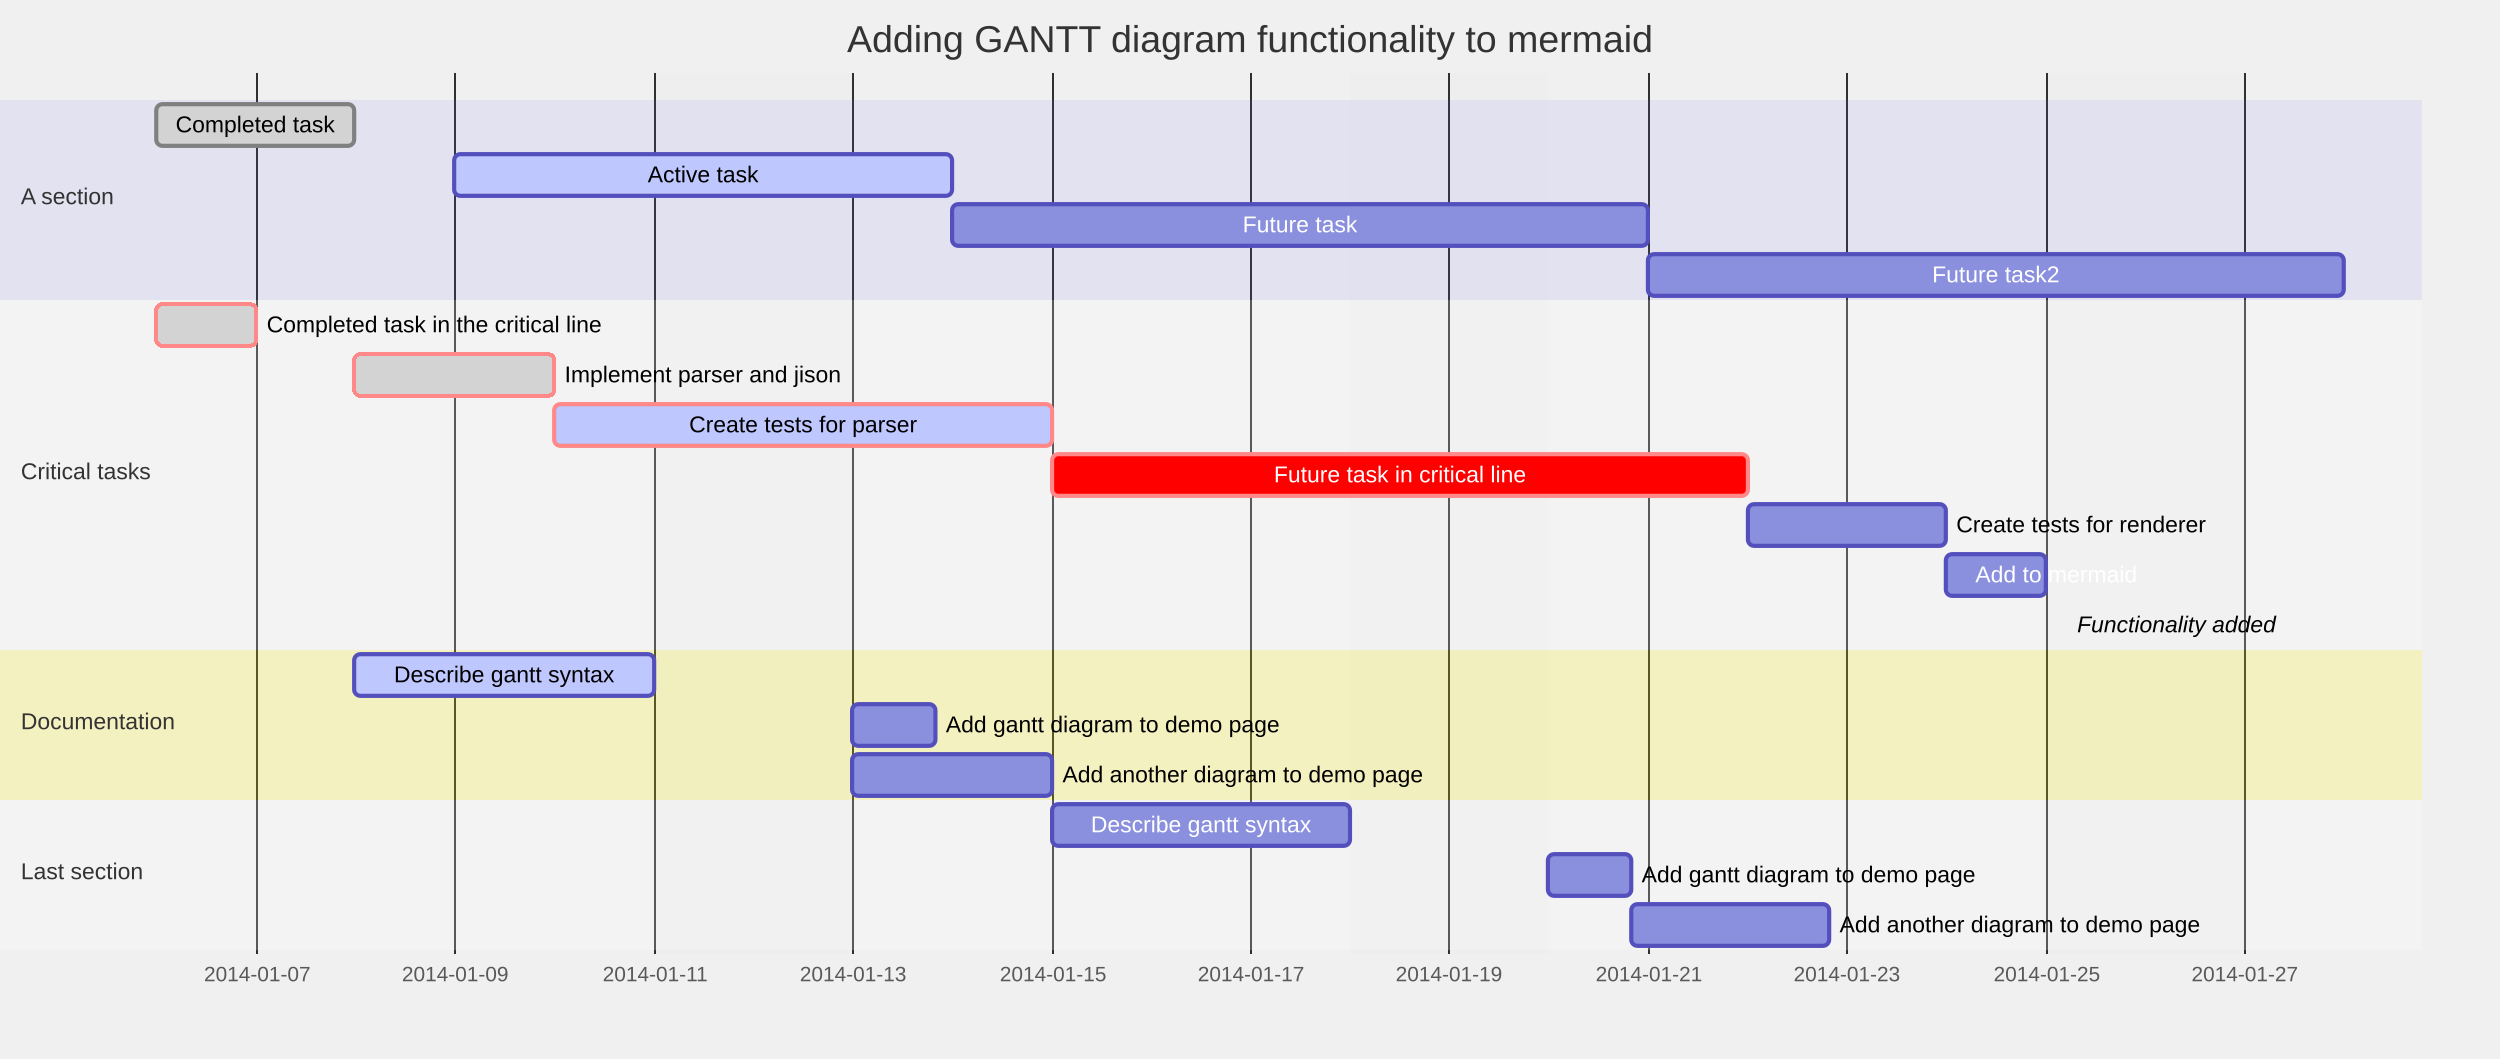
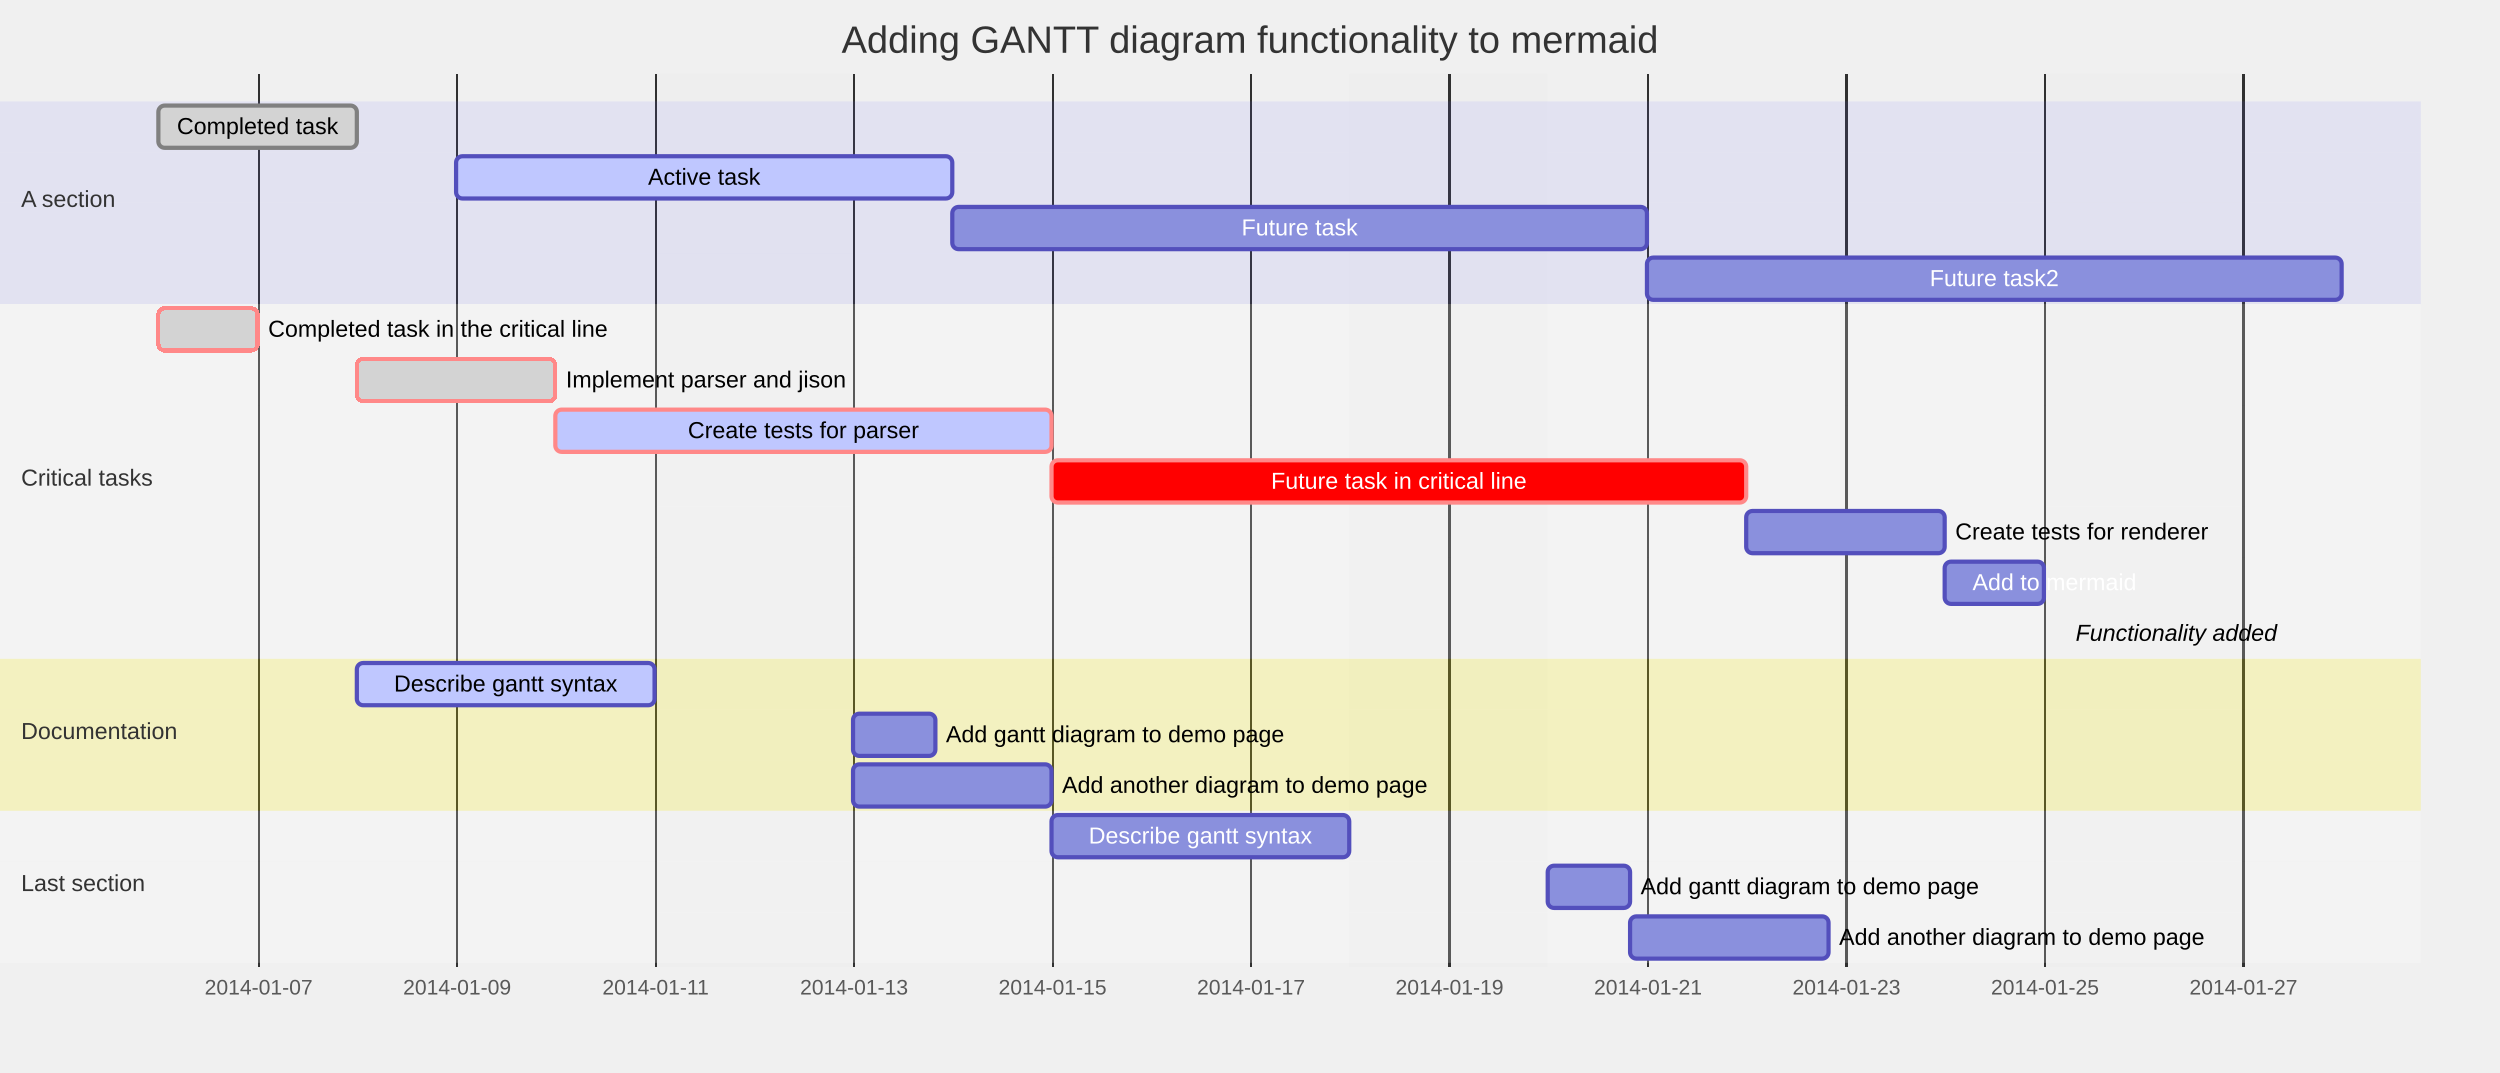
- <svg xmlns="http://www.w3.org/2000/svg" id="upstream_docs_gantt_syntax_002" width="100%" viewBox="0 0 1200 508" style="max-width: 1200px; background-color: white;" role="graphics-document document" aria-roledescription="gantt">
+ <svg xmlns="http://www.w3.org/2000/svg" id="upstream_docs_gantt_syntax_002" width="100%" viewBox="0 0 1184 508" style="max-width: 1184px; background-color: white;" role="graphics-document document" aria-roledescription="gantt">
  <style>#upstream_docs_gantt_syntax_002{font-family:"trebuchet ms",verdana,arial,sans-serif;font-size:16px;fill:#333;}@keyframes edge-animation-frame{from{stroke-dashoffset:0;}}@keyframes dash{to{stroke-dashoffset:0;}}#upstream_docs_gantt_syntax_002 .edge-animation-slow{stroke-dasharray:9,5!important;stroke-dashoffset:900;animation:dash 50s linear infinite;stroke-linecap:round;}#upstream_docs_gantt_syntax_002 .edge-animation-fast{stroke-dasharray:9,5!important;stroke-dashoffset:900;animation:dash 20s linear infinite;stroke-linecap:round;}#upstream_docs_gantt_syntax_002 .error-icon{fill:#552222;}#upstream_docs_gantt_syntax_002 .error-text{fill:#552222;stroke:#552222;}#upstream_docs_gantt_syntax_002 .edge-thickness-normal{stroke-width:1px;}#upstream_docs_gantt_syntax_002 .edge-thickness-thick{stroke-width:3.5px;}#upstream_docs_gantt_syntax_002 .edge-pattern-solid{stroke-dasharray:0;}#upstream_docs_gantt_syntax_002 .edge-thickness-invisible{stroke-width:0;fill:none;}#upstream_docs_gantt_syntax_002 .edge-pattern-dashed{stroke-dasharray:3;}#upstream_docs_gantt_syntax_002 .edge-pattern-dotted{stroke-dasharray:2;}#upstream_docs_gantt_syntax_002 .marker{fill:#333333;stroke:#333333;}#upstream_docs_gantt_syntax_002 .marker.cross{stroke:#333333;}#upstream_docs_gantt_syntax_002 svg{font-family:"trebuchet ms",verdana,arial,sans-serif;font-size:16px;}#upstream_docs_gantt_syntax_002 p{margin:0;}#upstream_docs_gantt_syntax_002 .mermaid-main-font{font-family:"trebuchet ms",verdana,arial,sans-serif;}#upstream_docs_gantt_syntax_002 .exclude-range{fill:#eeeeee;}#upstream_docs_gantt_syntax_002 .section{stroke:none;opacity:0.2;}#upstream_docs_gantt_syntax_002 .section0{fill:rgba(102, 102, 255, 0.49);}#upstream_docs_gantt_syntax_002 .section2{fill:#fff400;}#upstream_docs_gantt_syntax_002 .section1,#upstream_docs_gantt_syntax_002 .section3{fill:white;opacity:0.2;}#upstream_docs_gantt_syntax_002 .sectionTitle0{fill:#333;}#upstream_docs_gantt_syntax_002 .sectionTitle1{fill:#333;}#upstream_docs_gantt_syntax_002 .sectionTitle2{fill:#333;}#upstream_docs_gantt_syntax_002 .sectionTitle3{fill:#333;}#upstream_docs_gantt_syntax_002 .sectionTitle{text-anchor:start;font-family:"trebuchet ms",verdana,arial,sans-serif;}#upstream_docs_gantt_syntax_002 .grid .tick{stroke:lightgrey;opacity:0.8;shape-rendering:crispEdges;}#upstream_docs_gantt_syntax_002 .grid .tick text{font-family:"trebuchet ms",verdana,arial,sans-serif;fill:#333;}#upstream_docs_gantt_syntax_002 .grid path{stroke-width:0;}#upstream_docs_gantt_syntax_002 .today{fill:none;stroke:red;stroke-width:2px;}#upstream_docs_gantt_syntax_002 .task{stroke-width:2;}#upstream_docs_gantt_syntax_002 .taskText{text-anchor:middle;font-family:"trebuchet ms",verdana,arial,sans-serif;}#upstream_docs_gantt_syntax_002 .taskTextOutsideRight{fill:black;text-anchor:start;font-family:"trebuchet ms",verdana,arial,sans-serif;}#upstream_docs_gantt_syntax_002 .taskTextOutsideLeft{fill:black;text-anchor:end;}#upstream_docs_gantt_syntax_002 .task.clickable{cursor:pointer;}#upstream_docs_gantt_syntax_002 .taskText.clickable{cursor:pointer;fill:#003163!important;font-weight:bold;}#upstream_docs_gantt_syntax_002 .taskTextOutsideLeft.clickable{cursor:pointer;fill:#003163!important;font-weight:bold;}#upstream_docs_gantt_syntax_002 .taskTextOutsideRight.clickable{cursor:pointer;fill:#003163!important;font-weight:bold;}#upstream_docs_gantt_syntax_002 .taskText0,#upstream_docs_gantt_syntax_002 .taskText1,#upstream_docs_gantt_syntax_002 .taskText2,#upstream_docs_gantt_syntax_002 .taskText3{fill:white;}#upstream_docs_gantt_syntax_002 .task0,#upstream_docs_gantt_syntax_002 .task1,#upstream_docs_gantt_syntax_002 .task2,#upstream_docs_gantt_syntax_002 .task3{fill:#8a90dd;stroke:#534fbc;}#upstream_docs_gantt_syntax_002 .taskTextOutside0,#upstream_docs_gantt_syntax_002 .taskTextOutside2{fill:black;}#upstream_docs_gantt_syntax_002 .taskTextOutside1,#upstream_docs_gantt_syntax_002 .taskTextOutside3{fill:black;}#upstream_docs_gantt_syntax_002 .active0,#upstream_docs_gantt_syntax_002 .active1,#upstream_docs_gantt_syntax_002 .active2,#upstream_docs_gantt_syntax_002 .active3{fill:#bfc7ff;stroke:#534fbc;}#upstream_docs_gantt_syntax_002 .activeText0,#upstream_docs_gantt_syntax_002 .activeText1,#upstream_docs_gantt_syntax_002 .activeText2,#upstream_docs_gantt_syntax_002 .activeText3{fill:black!important;}#upstream_docs_gantt_syntax_002 .done0,#upstream_docs_gantt_syntax_002 .done1,#upstream_docs_gantt_syntax_002 .done2,#upstream_docs_gantt_syntax_002 .done3{stroke:grey;fill:lightgrey;stroke-width:2;}#upstream_docs_gantt_syntax_002 .doneText0,#upstream_docs_gantt_syntax_002 .doneText1,#upstream_docs_gantt_syntax_002 .doneText2,#upstream_docs_gantt_syntax_002 .doneText3{fill:black!important;}#upstream_docs_gantt_syntax_002 .doneText0.taskTextOutsideLeft,#upstream_docs_gantt_syntax_002 .doneText0.taskTextOutsideRight,#upstream_docs_gantt_syntax_002 .doneText1.taskTextOutsideLeft,#upstream_docs_gantt_syntax_002 .doneText1.taskTextOutsideRight,#upstream_docs_gantt_syntax_002 .doneText2.taskTextOutsideLeft,#upstream_docs_gantt_syntax_002 .doneText2.taskTextOutsideRight,#upstream_docs_gantt_syntax_002 .doneText3.taskTextOutsideLeft,#upstream_docs_gantt_syntax_002 .doneText3.taskTextOutsideRight{fill:black!important;}#upstream_docs_gantt_syntax_002 .crit0,#upstream_docs_gantt_syntax_002 .crit1,#upstream_docs_gantt_syntax_002 .crit2,#upstream_docs_gantt_syntax_002 .crit3{stroke:#ff8888;fill:red;stroke-width:2;}#upstream_docs_gantt_syntax_002 .activeCrit0,#upstream_docs_gantt_syntax_002 .activeCrit1,#upstream_docs_gantt_syntax_002 .activeCrit2,#upstream_docs_gantt_syntax_002 .activeCrit3{stroke:#ff8888;fill:#bfc7ff;stroke-width:2;}#upstream_docs_gantt_syntax_002 .doneCrit0,#upstream_docs_gantt_syntax_002 .doneCrit1,#upstream_docs_gantt_syntax_002 .doneCrit2,#upstream_docs_gantt_syntax_002 .doneCrit3{stroke:#ff8888;fill:lightgrey;stroke-width:2;cursor:pointer;shape-rendering:crispEdges;}#upstream_docs_gantt_syntax_002 .milestone{transform:rotate(45deg) scale(0.8,0.8);}#upstream_docs_gantt_syntax_002 .milestoneText{font-style:italic;}#upstream_docs_gantt_syntax_002 .doneCritText0,#upstream_docs_gantt_syntax_002 .doneCritText1,#upstream_docs_gantt_syntax_002 .doneCritText2,#upstream_docs_gantt_syntax_002 .doneCritText3{fill:black!important;}#upstream_docs_gantt_syntax_002 .doneCritText0.taskTextOutsideLeft,#upstream_docs_gantt_syntax_002 .doneCritText0.taskTextOutsideRight,#upstream_docs_gantt_syntax_002 .doneCritText1.taskTextOutsideLeft,#upstream_docs_gantt_syntax_002 .doneCritText1.taskTextOutsideRight,#upstream_docs_gantt_syntax_002 .doneCritText2.taskTextOutsideLeft,#upstream_docs_gantt_syntax_002 .doneCritText2.taskTextOutsideRight,#upstream_docs_gantt_syntax_002 .doneCritText3.taskTextOutsideLeft,#upstream_docs_gantt_syntax_002 .doneCritText3.taskTextOutsideRight{fill:black!important;}#upstream_docs_gantt_syntax_002 .vert{stroke:navy;}#upstream_docs_gantt_syntax_002 .vertText{font-size:15px;text-anchor:middle;fill:navy!important;}#upstream_docs_gantt_syntax_002 .activeCritText0,#upstream_docs_gantt_syntax_002 .activeCritText1,#upstream_docs_gantt_syntax_002 .activeCritText2,#upstream_docs_gantt_syntax_002 .activeCritText3{fill:black!important;}#upstream_docs_gantt_syntax_002 .titleText{text-anchor:middle;font-size:18px;fill:#333;font-family:"trebuchet ms",verdana,arial,sans-serif;}#upstream_docs_gantt_syntax_002 .node .neo-node{stroke:#9370DB;}#upstream_docs_gantt_syntax_002 [data-look="neo"].node rect,#upstream_docs_gantt_syntax_002 [data-look="neo"].cluster rect,#upstream_docs_gantt_syntax_002 [data-look="neo"].node polygon{stroke:#9370DB;filter:drop-shadow(1px 2px 2px rgba(185, 185, 185, 1));}#upstream_docs_gantt_syntax_002 [data-look="neo"].swimlane.cluster rect{filter:none;}#upstream_docs_gantt_syntax_002 [data-look="neo"].node path{stroke:#9370DB;stroke-width:1px;}#upstream_docs_gantt_syntax_002 [data-look="neo"].node .outer-path{filter:drop-shadow(1px 2px 2px rgba(185, 185, 185, 1));}#upstream_docs_gantt_syntax_002 [data-look="neo"].node .neo-line path{stroke:#9370DB;filter:none;}#upstream_docs_gantt_syntax_002 [data-look="neo"].node circle{stroke:#9370DB;filter:drop-shadow(1px 2px 2px rgba(185, 185, 185, 1));}#upstream_docs_gantt_syntax_002 [data-look="neo"].node circle .state-start{fill:#000000;}#upstream_docs_gantt_syntax_002 [data-look="neo"].icon-shape .icon{fill:#9370DB;filter:drop-shadow(1px 2px 2px rgba(185, 185, 185, 1));}#upstream_docs_gantt_syntax_002 [data-look="neo"].icon-shape .icon-neo path{stroke:#9370DB;filter:drop-shadow(1px 2px 2px rgba(185, 185, 185, 1));}#upstream_docs_gantt_syntax_002 :root{--mermaid-font-family:"trebuchet ms",verdana,arial,sans-serif;}</style>
  <g />
  <g>
-     <rect id="upstream_docs_gantt_syntax_002-exclude-2014-01-11" x="314" y="35" width="95" height="423" transform-origin="337.5px 254px" class="exclude-range" />
-     <rect id="upstream_docs_gantt_syntax_002-exclude-2014-01-18" x="648" y="35" width="95" height="423" transform-origin="671.5px 278px" class="exclude-range" />
-     <rect id="upstream_docs_gantt_syntax_002-exclude-2014-01-25" x="982" y="35" width="95" height="423" transform-origin="1006px 302px" class="exclude-range" />
+     <rect id="upstream_docs_gantt_syntax_002-exclude-2014-01-11" x="310" y="35" width="94" height="423" transform-origin="333.5px 254px" class="exclude-range" />
+     <rect id="upstream_docs_gantt_syntax_002-exclude-2014-01-18" x="639" y="35" width="94" height="423" transform-origin="662.5px 278px" class="exclude-range" />
+     <rect id="upstream_docs_gantt_syntax_002-exclude-2014-01-25" x="968" y="35" width="94" height="423" transform-origin="991.5px 302px" class="exclude-range" />
  </g>
  <g class="grid" transform="translate(75, 458)" fill="none" font-size="10" font-family="sans-serif" text-anchor="middle">
-     <path class="domain" stroke="currentColor" d="M0.5,-423V0.5H1050.5V-423" />
-     <g class="tick" opacity="1" transform="translate(48.5,0)">
+     <path class="domain" stroke="currentColor" d="M0.5,-423V0.5H1034.5V-423" />
+     <g class="tick" opacity="1" transform="translate(47.5,0)">
      <line stroke="currentColor" y2="-423" />
      <text fill="#000" y="3" dy="1em" stroke="none" font-size="10" style="text-anchor: middle;">2014-01-07</text>
    </g>
-     <g class="tick" opacity="1" transform="translate(143.5,0)">
+     <g class="tick" opacity="1" transform="translate(141.5,0)">
      <line stroke="currentColor" y2="-423" />
      <text fill="#000" y="3" dy="1em" stroke="none" font-size="10" style="text-anchor: middle;">2014-01-09</text>
    </g>
-     <g class="tick" opacity="1" transform="translate(239.5,0)">
+     <g class="tick" opacity="1" transform="translate(235.5,0)">
      <line stroke="currentColor" y2="-423" />
      <text fill="#000" y="3" dy="1em" stroke="none" font-size="10" style="text-anchor: middle;">2014-01-11</text>
    </g>
-     <g class="tick" opacity="1" transform="translate(334.5,0)">
+     <g class="tick" opacity="1" transform="translate(329.5,0)">
      <line stroke="currentColor" y2="-423" />
      <text fill="#000" y="3" dy="1em" stroke="none" font-size="10" style="text-anchor: middle;">2014-01-13</text>
    </g>
-     <g class="tick" opacity="1" transform="translate(430.5,0)">
+     <g class="tick" opacity="1" transform="translate(423.5,0)">
      <line stroke="currentColor" y2="-423" />
      <text fill="#000" y="3" dy="1em" stroke="none" font-size="10" style="text-anchor: middle;">2014-01-15</text>
    </g>
-     <g class="tick" opacity="1" transform="translate(525.5,0)">
+     <g class="tick" opacity="1" transform="translate(517.5,0)">
      <line stroke="currentColor" y2="-423" />
      <text fill="#000" y="3" dy="1em" stroke="none" font-size="10" style="text-anchor: middle;">2014-01-17</text>
    </g>
-     <g class="tick" opacity="1" transform="translate(620.5,0)">
+     <g class="tick" opacity="1" transform="translate(611.5,0)">
      <line stroke="currentColor" y2="-423" />
      <text fill="#000" y="3" dy="1em" stroke="none" font-size="10" style="text-anchor: middle;">2014-01-19</text>
    </g>
-     <g class="tick" opacity="1" transform="translate(716.5,0)">
+     <g class="tick" opacity="1" transform="translate(705.5,0)">
      <line stroke="currentColor" y2="-423" />
      <text fill="#000" y="3" dy="1em" stroke="none" font-size="10" style="text-anchor: middle;">2014-01-21</text>
    </g>
-     <g class="tick" opacity="1" transform="translate(811.5,0)">
+     <g class="tick" opacity="1" transform="translate(799.5,0)">
      <line stroke="currentColor" y2="-423" />
      <text fill="#000" y="3" dy="1em" stroke="none" font-size="10" style="text-anchor: middle;">2014-01-23</text>
    </g>
-     <g class="tick" opacity="1" transform="translate(907.5,0)">
+     <g class="tick" opacity="1" transform="translate(893.5,0)">
      <line stroke="currentColor" y2="-423" />
      <text fill="#000" y="3" dy="1em" stroke="none" font-size="10" style="text-anchor: middle;">2014-01-25</text>
    </g>
-     <g class="tick" opacity="1" transform="translate(1002.5,0)">
+     <g class="tick" opacity="1" transform="translate(987.5,0)">
      <line stroke="currentColor" y2="-423" />
      <text fill="#000" y="3" dy="1em" stroke="none" font-size="10" style="text-anchor: middle;">2014-01-27</text>
    </g>
  </g>
  <g>
-     <rect x="0" y="48" width="1162.5" height="24" class="section section0" />
-     <rect x="0" y="144" width="1162.5" height="24" class="section section1" />
-     <rect x="0" y="168" width="1162.5" height="24" class="section section1" />
-     <rect x="0" y="312" width="1162.5" height="24" class="section section2" />
-     <rect x="0" y="72" width="1162.5" height="24" class="section section0" />
-     <rect x="0" y="192" width="1162.5" height="24" class="section section1" />
-     <rect x="0" y="336" width="1162.5" height="24" class="section section2" />
-     <rect x="0" y="360" width="1162.5" height="24" class="section section2" />
-     <rect x="0" y="96" width="1162.5" height="24" class="section section0" />
-     <rect x="0" y="216" width="1162.5" height="24" class="section section1" />
-     <rect x="0" y="384" width="1162.5" height="24" class="section section3" />
-     <rect x="0" y="408" width="1162.5" height="24" class="section section3" />
-     <rect x="0" y="432" width="1162.5" height="24" class="section section3" />
-     <rect x="0" y="120" width="1162.5" height="24" class="section section0" />
-     <rect x="0" y="240" width="1162.5" height="24" class="section section1" />
-     <rect x="0" y="264" width="1162.5" height="24" class="section section1" />
-     <rect x="0" y="288" width="1162.5" height="24" class="section section1" />
+     <rect x="0" y="48" width="1146.5" height="24" class="section section0" />
+     <rect x="0" y="144" width="1146.5" height="24" class="section section1" />
+     <rect x="0" y="168" width="1146.5" height="24" class="section section1" />
+     <rect x="0" y="312" width="1146.5" height="24" class="section section2" />
+     <rect x="0" y="72" width="1146.5" height="24" class="section section0" />
+     <rect x="0" y="192" width="1146.5" height="24" class="section section1" />
+     <rect x="0" y="336" width="1146.5" height="24" class="section section2" />
+     <rect x="0" y="360" width="1146.5" height="24" class="section section2" />
+     <rect x="0" y="96" width="1146.5" height="24" class="section section0" />
+     <rect x="0" y="216" width="1146.5" height="24" class="section section1" />
+     <rect x="0" y="384" width="1146.5" height="24" class="section section3" />
+     <rect x="0" y="408" width="1146.5" height="24" class="section section3" />
+     <rect x="0" y="432" width="1146.5" height="24" class="section section3" />
+     <rect x="0" y="120" width="1146.5" height="24" class="section section0" />
+     <rect x="0" y="240" width="1146.5" height="24" class="section section1" />
+     <rect x="0" y="264" width="1146.5" height="24" class="section section1" />
+     <rect x="0" y="288" width="1146.5" height="24" class="section section1" />
  </g>
  <g>
-     <rect id="upstream_docs_gantt_syntax_002-des1" rx="3" ry="3" x="75" y="50" width="95" height="20" transform-origin="122.5px 60px" class="task done0" />
-     <rect id="upstream_docs_gantt_syntax_002-task1" rx="3" ry="3" x="75" y="146" width="48" height="20" transform-origin="99px 156px" class="task doneCrit1" />
-     <rect id="upstream_docs_gantt_syntax_002-task2" rx="3" ry="3" x="170" y="170" width="96" height="20" transform-origin="218px 180px" class="task doneCrit1" />
-     <rect id="upstream_docs_gantt_syntax_002-a1" rx="3" ry="3" x="170" y="314" width="144" height="20" transform-origin="289.5px 324px" class="task active2" />
-     <rect id="upstream_docs_gantt_syntax_002-des2" rx="3" ry="3" x="218" y="74" width="239" height="20" transform-origin="337.5px 84px" class="task active0" />
-     <rect id="upstream_docs_gantt_syntax_002-task3" rx="3" ry="3" x="266" y="194" width="239" height="20" transform-origin="385.5px 204px" class="task activeCrit1" />
-     <rect id="upstream_docs_gantt_syntax_002-task7" rx="3" ry="3" x="409" y="338" width="40" height="20" transform-origin="429px 348px" class="task task2" />
-     <rect id="upstream_docs_gantt_syntax_002-doc1" rx="3" ry="3" x="409" y="362" width="96" height="20" transform-origin="457px 372px" class="task task2" />
-     <rect id="upstream_docs_gantt_syntax_002-des3" rx="3" ry="3" x="457" y="98" width="334" height="20" transform-origin="624px 108px" class="task task0" />
-     <rect id="upstream_docs_gantt_syntax_002-task4" rx="3" ry="3" x="505" y="218" width="334" height="20" transform-origin="672px 228px" class="task crit1" />
-     <rect id="upstream_docs_gantt_syntax_002-task8" rx="3" ry="3" x="505" y="386" width="143" height="20" transform-origin="624px 396px" class="task task3" />
-     <rect id="upstream_docs_gantt_syntax_002-task9" rx="3" ry="3" x="743" y="410" width="40" height="20" transform-origin="763px 420px" class="task task3" />
-     <rect id="upstream_docs_gantt_syntax_002-task10" rx="3" ry="3" x="783" y="434" width="95" height="20" transform-origin="830.5px 444px" class="task task3" />
-     <rect id="upstream_docs_gantt_syntax_002-des4" rx="3" ry="3" x="791" y="122" width="334" height="20" transform-origin="958px 132px" class="task task0" />
-     <rect id="upstream_docs_gantt_syntax_002-task5" rx="3" ry="3" x="839" y="242" width="95" height="20" transform-origin="886.5px 252px" class="task task1" />
-     <rect id="upstream_docs_gantt_syntax_002-task6" rx="3" ry="3" x="934" y="266" width="48" height="20" transform-origin="1005.5px 276px" class="task task1" />
-     <rect id="upstream_docs_gantt_syntax_002-isadded" rx="3" ry="3" x="972" y="290" width="20" height="20" transform-origin="982px 300px" class="task milestone  task1" />
-     <text id="upstream_docs_gantt_syntax_002-des1-text" font-size="11" x="122.5" y="63.5" class="taskText taskText0  doneText0 width-76.9375">Completed task            </text>
-     <text id="upstream_docs_gantt_syntax_002-task1-text" font-size="11" x="128" y="159.5" class="taskTextOutsideRight taskTextOutside1  doneCritText1 width-168.921875">Completed task in the critical line </text>
-     <text id="upstream_docs_gantt_syntax_002-task2-text" font-size="11" x="271" y="183.5" class="taskTextOutsideRight taskTextOutside1  doneCritText1 width-135.375">Implement parser and jison          </text>
-     <text id="upstream_docs_gantt_syntax_002-a1-text" font-size="11" x="242" y="327.5" class="taskText taskText2 activeText2 width-106.390625">Describe gantt syntax               </text>
-     <text id="upstream_docs_gantt_syntax_002-des2-text" font-size="11" x="337.5" y="87.5" class="taskText taskText0 activeText0 width-54.28125">Active task               </text>
-     <text id="upstream_docs_gantt_syntax_002-task3-text" font-size="11" x="385.5" y="207.5" class="taskText taskText1 activeCritText1 critText1 width-111.71875">Create tests for parser             </text>
-     <text id="upstream_docs_gantt_syntax_002-task7-text" font-size="11" x="454" y="351.5" class="taskTextOutsideRight taskTextOutside2  width-161.96875">Add gantt diagram to demo page      </text>
-     <text id="upstream_docs_gantt_syntax_002-doc1-text" font-size="11" x="510" y="375.5" class="taskTextOutsideRight taskTextOutside2  width-174.265625">Add another diagram to demo page    </text>
-     <text id="upstream_docs_gantt_syntax_002-des3-text" font-size="11" x="624" y="111.5" class="taskText taskText0  width-55.890625">Future task               </text>
-     <text id="upstream_docs_gantt_syntax_002-task4-text" font-size="11" x="672" y="231.5" class="taskText taskText1  critText1 width-128.203125">Future task in critical line        </text>
-     <text id="upstream_docs_gantt_syntax_002-task8-text" font-size="11" x="576.5" y="399.5" class="taskText taskText3  width-106.390625">Describe gantt syntax               </text>
-     <text id="upstream_docs_gantt_syntax_002-task9-text" font-size="11" x="788" y="423.5" class="taskTextOutsideRight taskTextOutside3  width-161.96875">Add gantt diagram to demo page      </text>
-     <text id="upstream_docs_gantt_syntax_002-task10-text" font-size="11" x="883" y="447.5" class="taskTextOutsideRight taskTextOutside3  width-174.265625">Add another diagram to demo page    </text>
-     <text id="upstream_docs_gantt_syntax_002-des4-text" font-size="11" x="958" y="135.5" class="taskText taskText0  width-61.65625">Future task2              </text>
-     <text id="upstream_docs_gantt_syntax_002-task5-text" font-size="11" x="939" y="255.5" class="taskTextOutsideRight taskTextOutside1  width-123.78125">Create tests for renderer           </text>
-     <text id="upstream_docs_gantt_syntax_002-task6-text" font-size="11" x="987" y="279.5" class="taskText taskText1  width-79.21875">Add to mermaid                      </text>
-     <text id="upstream_docs_gantt_syntax_002-isadded-text" font-size="11" x="997" y="303.5" class="taskTextOutsideRight taskTextOutside1  milestoneText width-98.078125">Functionality added                 </text>
+     <rect id="upstream_docs_gantt_syntax_002-des1" rx="3" ry="3" x="75" y="50" width="94" height="20" transform-origin="122px 60px" class="task done0" />
+     <rect id="upstream_docs_gantt_syntax_002-task1" rx="3" ry="3" x="75" y="146" width="47" height="20" transform-origin="98.5px 156px" class="task doneCrit1" />
+     <rect id="upstream_docs_gantt_syntax_002-task2" rx="3" ry="3" x="169" y="170" width="94" height="20" transform-origin="216px 180px" class="task doneCrit1" />
+     <rect id="upstream_docs_gantt_syntax_002-a1" rx="3" ry="3" x="169" y="314" width="141" height="20" transform-origin="286.5px 324px" class="task active2" />
+     <rect id="upstream_docs_gantt_syntax_002-des2" rx="3" ry="3" x="216" y="74" width="235" height="20" transform-origin="333.5px 84px" class="task active0" />
+     <rect id="upstream_docs_gantt_syntax_002-task3" rx="3" ry="3" x="263" y="194" width="235" height="20" transform-origin="380.5px 204px" class="task activeCrit1" />
+     <rect id="upstream_docs_gantt_syntax_002-task7" rx="3" ry="3" x="404" y="338" width="39" height="20" transform-origin="423.5px 348px" class="task task2" />
+     <rect id="upstream_docs_gantt_syntax_002-doc1" rx="3" ry="3" x="404" y="362" width="94" height="20" transform-origin="451px 372px" class="task task2" />
+     <rect id="upstream_docs_gantt_syntax_002-des3" rx="3" ry="3" x="451" y="98" width="329" height="20" transform-origin="615.5px 108px" class="task task0" />
+     <rect id="upstream_docs_gantt_syntax_002-task4" rx="3" ry="3" x="498" y="218" width="329" height="20" transform-origin="662.5px 228px" class="task crit1" />
+     <rect id="upstream_docs_gantt_syntax_002-task8" rx="3" ry="3" x="498" y="386" width="141" height="20" transform-origin="615.5px 396px" class="task task3" />
+     <rect id="upstream_docs_gantt_syntax_002-task9" rx="3" ry="3" x="733" y="410" width="39" height="20" transform-origin="752.5px 420px" class="task task3" />
+     <rect id="upstream_docs_gantt_syntax_002-task10" rx="3" ry="3" x="772" y="434" width="94" height="20" transform-origin="819px 444px" class="task task3" />
+     <rect id="upstream_docs_gantt_syntax_002-des4" rx="3" ry="3" x="780" y="122" width="329" height="20" transform-origin="944.5px 132px" class="task task0" />
+     <rect id="upstream_docs_gantt_syntax_002-task5" rx="3" ry="3" x="827" y="242" width="94" height="20" transform-origin="874px 252px" class="task task1" />
+     <rect id="upstream_docs_gantt_syntax_002-task6" rx="3" ry="3" x="921" y="266" width="47" height="20" transform-origin="991.5px 276px" class="task task1" />
+     <rect id="upstream_docs_gantt_syntax_002-isadded" rx="3" ry="3" x="958" y="290" width="20" height="20" transform-origin="968px 300px" class="task milestone  task1" />
+     <text id="upstream_docs_gantt_syntax_002-des1-text" font-size="11" x="122" y="63.5" class="taskText taskText0  doneText0 width-76.9375">Completed task            </text>
+     <text id="upstream_docs_gantt_syntax_002-task1-text" font-size="11" x="127" y="159.5" class="taskTextOutsideRight taskTextOutside1  doneCritText1 width-168.921875">Completed task in the critical line </text>
+     <text id="upstream_docs_gantt_syntax_002-task2-text" font-size="11" x="268" y="183.5" class="taskTextOutsideRight taskTextOutside1  doneCritText1 width-135.375">Implement parser and jison          </text>
+     <text id="upstream_docs_gantt_syntax_002-a1-text" font-size="11" x="239.5" y="327.5" class="taskText taskText2 activeText2 width-106.390625">Describe gantt syntax               </text>
+     <text id="upstream_docs_gantt_syntax_002-des2-text" font-size="11" x="333.5" y="87.5" class="taskText taskText0 activeText0 width-54.28125">Active task               </text>
+     <text id="upstream_docs_gantt_syntax_002-task3-text" font-size="11" x="380.5" y="207.5" class="taskText taskText1 activeCritText1 critText1 width-111.71875">Create tests for parser             </text>
+     <text id="upstream_docs_gantt_syntax_002-task7-text" font-size="11" x="448" y="351.5" class="taskTextOutsideRight taskTextOutside2  width-161.96875">Add gantt diagram to demo page      </text>
+     <text id="upstream_docs_gantt_syntax_002-doc1-text" font-size="11" x="503" y="375.5" class="taskTextOutsideRight taskTextOutside2  width-174.265625">Add another diagram to demo page    </text>
+     <text id="upstream_docs_gantt_syntax_002-des3-text" font-size="11" x="615.5" y="111.5" class="taskText taskText0  width-55.890625">Future task               </text>
+     <text id="upstream_docs_gantt_syntax_002-task4-text" font-size="11" x="662.5" y="231.5" class="taskText taskText1  critText1 width-128.203125">Future task in critical line        </text>
+     <text id="upstream_docs_gantt_syntax_002-task8-text" font-size="11" x="568.5" y="399.5" class="taskText taskText3  width-106.390625">Describe gantt syntax               </text>
+     <text id="upstream_docs_gantt_syntax_002-task9-text" font-size="11" x="777" y="423.5" class="taskTextOutsideRight taskTextOutside3  width-161.96875">Add gantt diagram to demo page      </text>
+     <text id="upstream_docs_gantt_syntax_002-task10-text" font-size="11" x="871" y="447.5" class="taskTextOutsideRight taskTextOutside3  width-174.265625">Add another diagram to demo page    </text>
+     <text id="upstream_docs_gantt_syntax_002-des4-text" font-size="11" x="944.5" y="135.5" class="taskText taskText0  width-61.65625">Future task2              </text>
+     <text id="upstream_docs_gantt_syntax_002-task5-text" font-size="11" x="926" y="255.5" class="taskTextOutsideRight taskTextOutside1  width-123.78125">Create tests for renderer           </text>
+     <text id="upstream_docs_gantt_syntax_002-task6-text" font-size="11" x="973" y="279.5" class="taskText taskText1  width-79.21875">Add to mermaid                      </text>
+     <text id="upstream_docs_gantt_syntax_002-isadded-text" font-size="11" x="983" y="303.5" class="taskTextOutsideRight taskTextOutside1  milestoneText width-98.078125">Functionality added                 </text>
  </g>
  <g>
    <text dy="0em" x="10" y="98" font-size="11" class="sectionTitle sectionTitle0">
      <tspan alignment-baseline="central" x="10">A section</tspan>
    </text>
    <text dy="0em" x="10" y="230" font-size="11" class="sectionTitle sectionTitle1">
      <tspan alignment-baseline="central" x="10">Critical tasks</tspan>
    </text>
    <text dy="0em" x="10" y="350" font-size="11" class="sectionTitle sectionTitle2">
      <tspan alignment-baseline="central" x="10">Documentation</tspan>
    </text>
    <text dy="0em" x="10" y="422" font-size="11" class="sectionTitle sectionTitle3">
      <tspan alignment-baseline="central" x="10">Last section</tspan>
    </text>
  </g>
  <g class="today">
-     <line x1="174152" x2="174152" y1="25" y2="483" class="today" />
+     <line x1="171500" x2="171500" y1="25" y2="483" class="today" />
  </g>
-   <text x="600" y="25" class="titleText">      Adding GANTT diagram functionality to mermaid</text>
+   <text x="592" y="25" class="titleText">      Adding GANTT diagram functionality to mermaid</text>
</svg>
